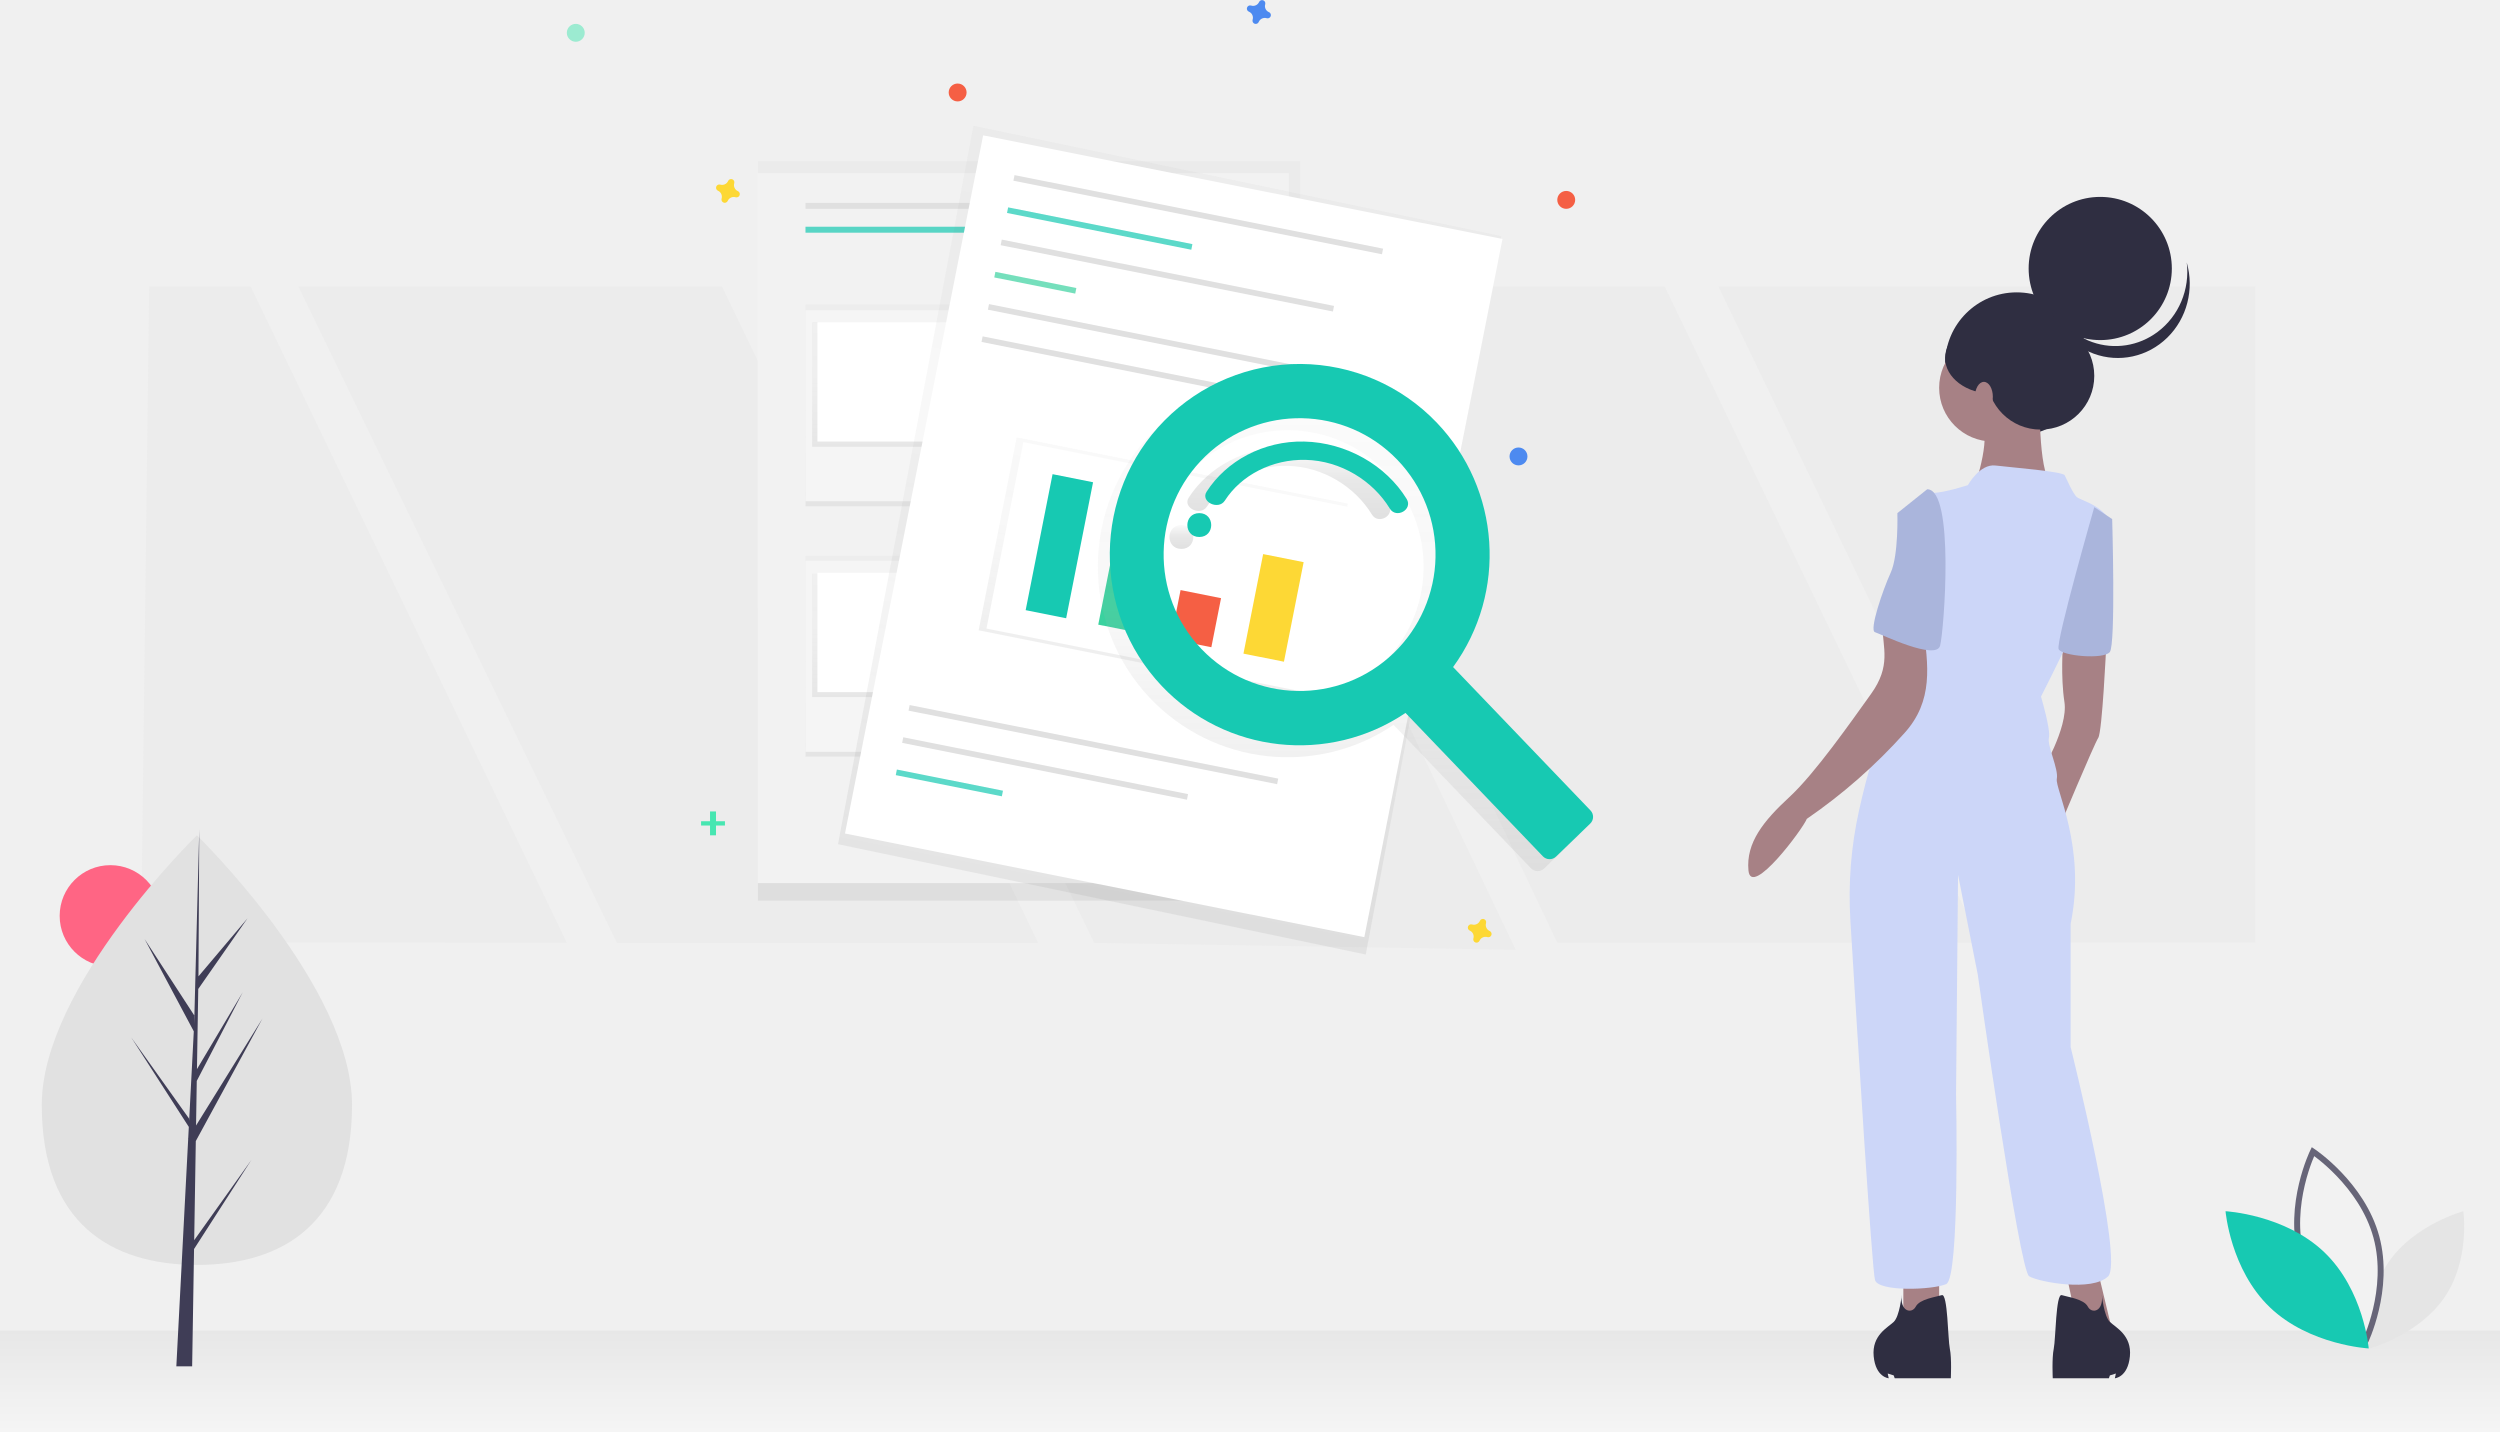
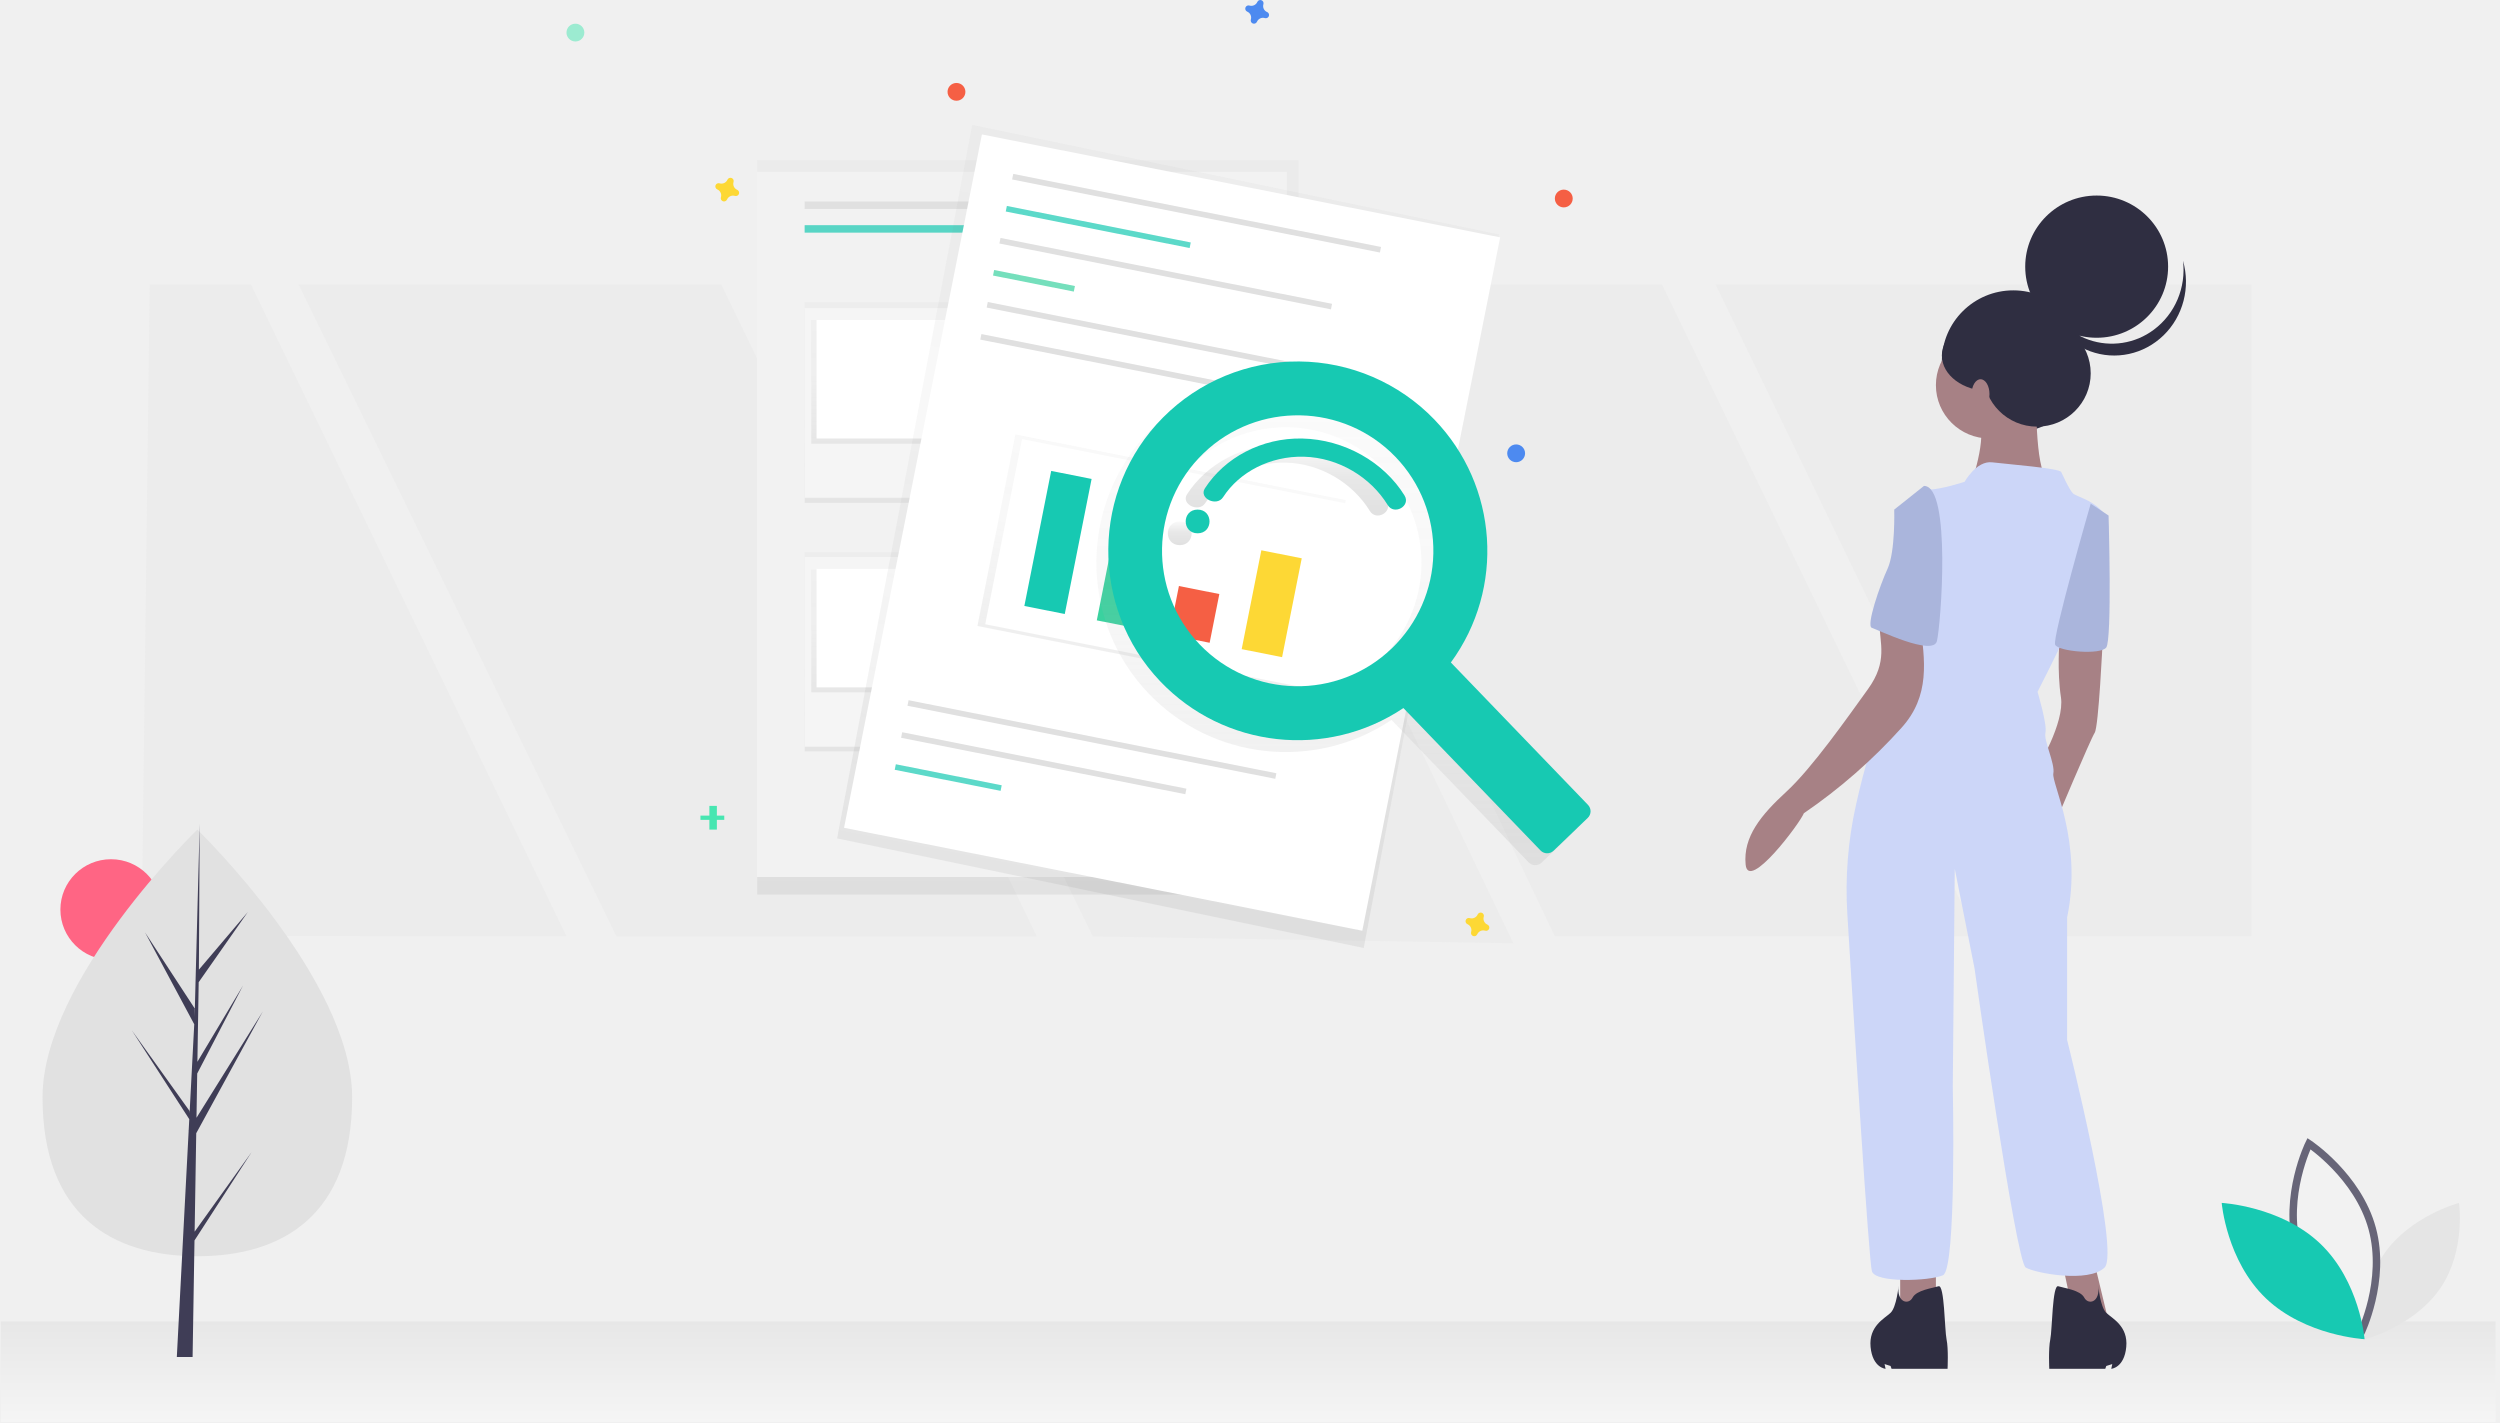
- <svg xmlns="http://www.w3.org/2000/svg" xmlns:xlink="http://www.w3.org/1999/xlink" width="419" height="240" viewBox="0 0 419 240">
+ <svg xmlns="http://www.w3.org/2000/svg" xmlns:xlink="http://www.w3.org/1999/xlink" width="334" height="190" viewBox="0 0 334 190">
  <defs>
    <linearGradient id="a" x1="50%" x2="50%" y1="0%" y2="100%">
      <stop offset="0%" stop-color="#E7E7E7" />
      <stop offset="100%" stop-color="#F5F5F5" />
    </linearGradient>
    <linearGradient id="b" x1="50%" x2="50%" y1="100%" y2="0%">
      <stop offset="0%" stop-color="gray" stop-opacity=".25" />
      <stop offset="54%" stop-color="gray" stop-opacity=".12" />
      <stop offset="100%" stop-color="gray" stop-opacity=".1" />
    </linearGradient>
-     <path id="c" d="M.112.147h29.75v19.782H.112z" />
-     <path id="e" d="M.112.086h29.75v19.782H.112z" />
+     <path id="c" d="M.089.116h23.664v15.66H.089z" />
+     <path id="e" d="M.089.068h23.664v15.66H.089z" />
    <linearGradient id="g" x1="0%" y1="50%" y2="50%">
      <stop offset="0%" stop-color="gray" stop-opacity=".25" />
      <stop offset="54%" stop-color="gray" stop-opacity=".12" />
      <stop offset="100%" stop-color="gray" stop-opacity=".1" />
    </linearGradient>
    <linearGradient id="h" x1=".006%" x2="100.006%" y1="50.002%" y2="50.002%">
      <stop offset="0%" stop-color="gray" stop-opacity=".25" />
      <stop offset="54%" stop-color="gray" stop-opacity=".12" />
      <stop offset="100%" stop-color="gray" stop-opacity=".1" />
    </linearGradient>
    <linearGradient id="i" x1="50%" x2="50%" y1="100%" y2=".001%">
      <stop offset="0%" stop-color="#B3B3B3" stop-opacity=".25" />
      <stop offset="54%" stop-color="#B3B3B3" stop-opacity=".1" />
      <stop offset="100%" stop-color="#B3B3B3" stop-opacity=".05" />
    </linearGradient>
    <linearGradient id="j" x1="49.98%" x2="49.98%" y1="99.949%" y2="0%">
      <stop offset="0%" stop-opacity=".12" />
      <stop offset="55%" stop-opacity=".09" />
      <stop offset="100%" stop-opacity=".02" />
    </linearGradient>
    <linearGradient id="k" x1="49.989%" x2="49.989%" y1="100.006%" y2=".008%">
      <stop offset="0%" stop-opacity=".12" />
      <stop offset="55%" stop-opacity=".09" />
      <stop offset="100%" stop-opacity=".02" />
    </linearGradient>
  </defs>
  <g fill="none" fill-rule="evenodd">
-     <path fill="url(#a)" d="M19 211h419v17H19z" transform="translate(-19 12)" />
-     <path fill="#ECECEC" d="M103.403 158.036H174L121 48H50zM183.403 158.036l70.635 1.153L201 48h-71zM23.636 157.948L95 158 42 48H25zM288 48l52.981 109.984H378V48zM261 158h71L279 48.01h-70.237z" />
-     <path fill="#E5E5E5" d="M400.297 211.569c-4.336 6.35-3.148 14.429-3.148 14.429s8.218-2.22 12.554-8.57c4.336-6.352 3.148-14.43 3.148-14.43s-8.218 2.22-12.554 8.57z" />
-     <path fill="#F2F2F2" stroke="#676578" d="M385.725 210.69c2.4 8.837 10.62 14.31 10.62 14.31s4.33-8.854 1.93-17.69c-2.4-8.837-10.62-14.31-10.62-14.31s-4.33 8.854-1.93 17.69z" />
-     <path fill="#17C9B2" d="M389.563 209.885C396.191 216.237 397 226 397 226s-9.936-.534-16.563-6.885C373.809 212.763 373 203 373 203s9.936.534 16.563 6.885z" />
-     <g transform="translate(7 139)">
-       <circle cx="11.5" cy="14.5" r="8.5" fill="#FF6584" />
-       <path fill="#E1E1E1" d="M52 46.176C52 66.058 40.36 73 26 73S0 66.058 0 46.176C0 26.293 26 1 26 1s26 25.293 26 45.176z" />
-       <path fill="#3F3D56" d="M25.547 68.857l.269-16.615L37 31.686l-11.142 17.95.12-7.472 7.709-14.871-7.677 12.894.218-13.436 8.254-11.84-8.22 9.727L26.398 0l-.854 32.616.07-1.345-8.392-12.905 8.258 15.487-.782 15.007-.023-.398L15 34.882l9.645 14.987-.097 1.876-.018.029.008.154L22.554 90h2.65l.319-19.665 9.622-14.95z" />
+     <path fill="url(#a)" d="M15.114 167.042h333.295V180.5H15.114z" transform="translate(-15 9.5)" />
+     <path fill="#ECECEC" d="M82.366 125.112h56.157L96.363 38H39.887zM146.002 125.112l56.188.913L160 38h-56.477zM18.915 125.042l56.767.041L33.522 38H20zM229.205 38l42.144 87.07h29.446V38zM207.727 125.083h56.478l-42.16-87.075h-55.87z" />
+     <path fill="#E5E5E5" d="M318.532 167.492c-3.45 5.028-2.504 11.423-2.504 11.423s6.537-1.757 9.986-6.785c3.449-5.028 2.504-11.423 2.504-11.423s-6.537 1.757-9.986 6.785z" />
+     <path fill="#F2F2F2" stroke="#676578" d="M306.94 166.797c1.91 6.995 8.449 11.328 8.449 11.328s3.444-7.01 1.534-14.005c-1.909-6.996-8.448-11.328-8.448-11.328s-3.444 7.01-1.535 14.005z" />
+     <path fill="#17C9B2" d="M309.993 166.16c5.272 5.027 5.916 12.757 5.916 12.757s-7.903-.423-13.175-5.451c-5.272-5.028-5.916-12.758-5.916-12.758s7.904.423 13.175 5.451z" />
+     <g transform="translate(5.682 110.042)">
+       <ellipse cx="9.148" cy="11.479" fill="#FF6584" rx="6.761" ry="6.729" />
+       <path fill="#E1E1E1" d="M41.364 36.556c0 15.74-9.26 21.236-20.682 21.236C9.26 57.792 0 52.296 0 36.556S20.682.792 20.682.792s20.682 20.024 20.682 35.764z" />
+       <path fill="#3F3D56" d="M20.321 54.511l.214-13.153 8.897-16.273-8.863 14.21.096-5.915 6.131-11.773-6.106 10.208.173-10.637 6.566-9.373-6.539 7.7L20.998 0l-.679 25.821.056-1.065L13.7 14.54l6.568 12.26-.622 11.88-.018-.315-7.696-10.75 7.672 11.864-.077 1.486-.014.022.006.122-1.578 30.141h2.108l.253-15.568 7.654-11.836z" />
    </g>
-     <g transform="translate(293 33)">
-       <circle cx="45" cy="28" r="12" fill="#2F2E41" />
-       <path fill="#A78185" d="M58.667 180.294L61 190h-5.667L53 179zM32 180v9.333L26 190v-10zM60 75.332s-.667 14.334-1.333 15.334C58 91.666 52 106 52 106l-3-9.334s4.667-7.667 4-12c-.667-4.333-.247-9.666-.247-9.666l7.247.332z" />
-       <circle cx="41" cy="32" r="9" fill="#A78185" />
-       <path fill="#A78185" d="M48.857 33s-.32 13.074 1.916 15.035c2.235 1.96-12.773.327-12.773.327s3.193-9.152.639-11.113C36.084 35.288 48.857 33 48.857 33z" />
-       <path fill="#CCD6F8" d="M36.822 48.303s1.986-3.61 4.635-3.282c2.65.328 11.258.985 11.59 1.641.33.657 1.324 2.954 1.986 3.61.662.657 5.63 1.642 5.96 5.58.332 3.939-11.92 27.899-11.92 27.899s1.656 5.58 1.325 6.893c-.332 1.313 1.655 5.251 1.324 6.892-.331 1.641 4.967 11.488 2.318 24.289v20.677s8.94 35.776 6.291 38.402c-2.649 2.626-11.589.985-13.245 0-1.655-.985-8.609-50.546-8.609-50.546l-3.31-16.739-.332 36.76s.662 30.853-1.656 31.838c-2.317.985-11.258 1.313-11.92-.656-.516-1.536-3.047-42.403-4.136-60.316a66.356 66.356 0 0 1 1.458-18.438c1.378-6.196 3.379-13.476 5.658-16.43 4.305-5.58 6.954-23.304 6.954-23.304l-5.63-10.175s3.312-3.282 5.299-3.282c1.986 0 5.96-1.313 5.96-1.313z" />
-       <path fill="#AAB5DC" d="M58 52l3 2s.618 20.988-.394 22.28c-1.012 1.294-8.048.663-8.578-.476C51.498 74.664 58 52 58 52z" />
-       <path fill="#A78185" d="M29.273 71.84c.95 6.679 1.781 12.625-3.071 18.005A91.447 91.447 0 0 1 9.82 104.243c-.596 1.6-9.332 13.346-9.777 8.66-.444-4.685 2.574-8.358 6.864-12.32 4.29-3.963 10.29-12.56 13.676-17.277 3.386-4.717 1.992-7.658 1.875-11.599-.118-3.94 5.484.18 6.815.132z" />
-       <path fill="#2F2E41" d="M25.73 184s-.335 3.588-1.343 4.55c-1.007.96-3.694 2.242-3.358 5.766.336 3.524 2.519 3.684 2.519 3.684l-.168-.8 1.007.32.168.48h9.403s.168-3.364-.168-4.966c-.336-1.601-.336-9.29-1.343-8.97-1.008.32-3.694.641-4.366 1.922-.672 1.282-2.686.833-2.35-1.986zM59.27 184s.335 3.588 1.343 4.55c1.007.96 3.694 2.242 3.358 5.766-.336 3.524-2.519 3.684-2.519 3.684l.168-.8-1.007.32-.168.48h-9.403s-.168-3.364.168-4.966c.336-1.601.336-9.29 1.343-8.97 1.008.32 3.694.641 4.366 1.922.672 1.282 2.686.833 2.35-1.986z" />
-       <path fill="#AAB5DC" d="M30 49l-5 4s.213 7.058-1.111 9.96c-1.324 2.9-3.641 9.669-2.648 9.991.993.323 10.261 4.835 10.923 2.257C32.826 72.629 34.634 49 30 49z" />
-       <circle cx="59" cy="12" r="12" fill="#2F2E41" />
-       <path fill="#2F2E41" d="M68.603 22.64c-3.164 2.363-7.24 2.996-10.935 1.697-3.696-1.298-6.554-4.367-7.668-8.232.566 4.655 3.618 8.585 7.893 10.166 4.274 1.582 9.046.545 12.343-2.681 3.297-3.226 4.558-8.093 3.263-12.59.55 4.513-1.328 8.977-4.896 11.64z" />
-       <circle cx="49" cy="30" r="9" fill="#2F2E41" />
-       <ellipse cx="41" cy="27" fill="#2F2E41" rx="8" ry="6" />
-       <ellipse cx="39.5" cy="33.5" fill="#A78185" rx="1.5" ry="2.5" />
+     <g transform="translate(233.182 26.125)">
+       <ellipse cx="35.795" cy="22.167" fill="#2F2E41" rx="9.545" ry="9.5" />
+       <path fill="#A78185" d="M46.667 142.733l1.856 7.684h-4.508l-1.856-8.709zM25.455 142.5v7.389l-4.773.528V142.5zM47.727 59.638s-.53 11.348-1.06 12.14c-.53.791-5.303 12.139-5.303 12.139l-2.387-7.39s3.712-6.07 3.182-9.5c-.53-3.43-.196-7.652-.196-7.652l5.764.263z" />
+       <ellipse cx="32.614" cy="25.333" fill="#A78185" rx="7.159" ry="7.125" />
+       <path fill="#A78185" d="M38.864 26.125s-.254 10.35 1.524 11.903c1.778 1.552-10.16.258-10.16.258s2.54-7.245.507-8.797c-2.032-1.553 8.129-3.364 8.129-3.364z" />
+       <path fill="#CCD6F8" d="M29.29 38.24s1.58-2.858 3.687-2.598c2.108.26 8.956.78 9.22 1.299.263.52 1.053 2.338 1.58 2.858.526.52 4.477 1.3 4.74 4.417.264 3.119-9.482 22.087-9.482 22.087s1.317 4.417 1.054 5.457c-.263 1.039 1.317 4.157 1.054 5.456-.264 1.3 3.95 9.095 1.843 19.228v16.37s7.112 28.323 5.005 30.402c-2.107 2.079-9.219.78-10.536 0-1.317-.78-6.848-40.016-6.848-40.016l-2.634-13.252-.263 29.103s.526 24.425-1.317 25.204c-1.844.78-8.956 1.04-9.482-.52-.411-1.215-2.424-33.568-3.29-47.75-.3-4.895.09-9.807 1.16-14.596 1.096-4.905 2.687-10.668 4.5-13.007 3.424-4.418 5.531-18.45 5.531-18.45l-4.477-8.054s2.634-2.599 4.214-2.599c1.58 0 4.741-1.039 4.741-1.039z" />
+       <path fill="#AAB5DC" d="M46.136 41.167l2.387 1.583s.491 16.615-.314 17.639c-.805 1.024-6.401.524-6.823-.378-.421-.902 4.75-18.844 4.75-18.844z" />
+       <path fill="#A78185" d="M23.286 56.873c.755 5.288 1.416 9.995-2.444 14.254A72.636 72.636 0 0 1 7.811 82.526C7.338 83.792.388 93.09.035 89.382c-.354-3.71 2.047-6.617 5.46-9.754 3.411-3.137 8.185-9.943 10.878-13.677 2.693-3.735 1.585-6.063 1.491-9.183-.094-3.119 4.363.142 5.422.105z" />
+       <path fill="#2F2E41" d="M20.467 145.667s-.267 2.84-1.068 3.601c-.802.761-2.939 1.776-2.672 4.565.268 2.79 2.004 2.917 2.004 2.917l-.134-.634.802.254.133.38h7.48s.134-2.663-.134-3.931c-.267-1.268-.267-7.355-1.068-7.101-.801.253-2.938.507-3.473 1.521-.534 1.015-2.137.66-1.87-1.572zM47.146 145.667s.267 2.84 1.069 3.601c.801.761 2.938 1.776 2.671 4.565-.267 2.79-2.003 2.917-2.003 2.917l.133-.634-.801.254-.134.38h-7.48s-.133-2.663.134-3.931c.267-1.268.267-7.355 1.069-7.101.801.253 2.938.507 3.472 1.521.535 1.015 2.137.66 1.87-1.572z" />
+       <path fill="#AAB5DC" d="M23.864 38.792l-3.978 3.166s.17 5.588-.884 7.885c-1.053 2.296-2.896 7.655-2.106 7.91.79.255 8.163 3.828 8.69 1.786.526-2.041 1.964-20.747-1.722-20.747z" />
+       <ellipse cx="46.932" cy="9.5" fill="#2F2E41" rx="9.545" ry="9.5" />
+       <path fill="#2F2E41" d="M54.57 17.924a9.365 9.365 0 0 1-8.698 1.343c-2.94-1.028-5.213-3.457-6.1-6.518.451 3.686 2.878 6.797 6.279 8.05 3.4 1.251 7.196.43 9.819-2.124 2.622-2.553 3.626-6.407 2.595-9.967.437 3.573-1.056 7.107-3.895 9.216z" />
+       <ellipse cx="38.977" cy="23.75" fill="#2F2E41" rx="7.159" ry="7.125" />
+       <ellipse cx="32.614" cy="21.375" fill="#2F2E41" rx="6.364" ry="4.75" />
+       <ellipse cx="31.42" cy="26.521" fill="#A78185" rx="1.193" ry="1.979" />
    </g>
-     <g transform="translate(95)">
-       <path fill="url(#b)" d="M.03.043h90.887v123.918H.03z" opacity=".5" transform="translate(32 27)" />
-       <path fill="#F2F2F2" d="M32 29h89v119H32z" />
-       <path fill="#E0E0E0" d="M40 34h31v1H40z" />
-       <path fill="#17C9B2" d="M40 38h31v1H40z" opacity=".7" />
-       <path fill="#E0E0E0" d="M74 34h31v1H74zM80 61h31v1H80zM80 64h31v1H80zM81 66h31v1H81zM80 104h31v1H80zM80 106h31v1H80zM81 108h31v1H81z" />
-       <path fill="url(#b)" d="M.006.034h32.963v33.824H.006z" opacity=".5" transform="translate(40 51)" />
-       <path fill="#F5F5F5" d="M40 52h32v32H40z" />
-       <path fill="url(#b)" d="M.11.002h29.755v20.881H.11z" opacity=".5" transform="translate(41 54)" />
-       <path fill="#FFF" d="M42 54h29v20H42z" />
-       <g transform="translate(78 66)">
+     <g transform="translate(75.682)">
+       <path fill="url(#b)" d="M.024.034H72.32v98.102H.024z" opacity=".5" transform="translate(25.455 21.375)" />
+       <path fill="#F2F2F2" d="M25.455 22.958H96.25v94.208H25.455z" />
+       <path fill="#E0E0E0" d="M31.818 26.917h24.659v1H31.818z" />
+       <path fill="#17C9B2" d="M31.818 30.083h24.659v1H31.818z" opacity=".7" />
+       <path fill="#E0E0E0" d="M58.864 26.917h24.659v1H58.864zM63.636 48.292h24.659v1H63.636zM63.636 50.667h24.659v1H63.636zM64.432 52.25h24.659v1H64.432zM63.636 82.333h24.659v1H63.636zM63.636 83.917h24.659v1H63.636zM64.432 85.5h24.659v1H64.432z" />
+       <path fill="url(#b)" d="M.005.027h26.22v26.777H.005z" opacity=".5" transform="translate(31.818 40.375)" />
+       <path fill="#F5F5F5" d="M31.818 41.167h25.455V66.5H31.818z" />
+       <path fill="url(#b)" d="M.088.002h23.669v16.531H.088z" opacity=".5" transform="translate(32.614 42.75)" />
+       <path fill="#FFF" d="M33.409 42.75h23.068v15.833H33.409z" />
+       <g transform="translate(62.045 52.25)">
        <mask id="d" fill="#fff">
          <use xlink:href="#c" />
        </mask>
        <g fill="#17C9B2" mask="url(#d)" opacity=".4">
-           <g transform="translate(-40.552 -11.633)">
-             <path d="M1.107 18.492L8.599 7.05l3.14 5.004 6.766-6.91 5.8 6.91 5.072-10.247 13.047 20.496-42.283-1.43z" />
-             <ellipse cx="6.906" cy="2.284" rx="2.174" ry="2.145" />
+           <g transform="translate(-32.257 -9.21)">
+             <path d="M.88 14.64l5.96-9.058 2.498 3.962 5.382-5.471 4.613 5.47 4.035-8.112 10.378 16.226L.112 16.525z" />
+             <ellipse cx="5.494" cy="1.808" rx="1.73" ry="1.698" />
          </g>
        </g>
      </g>
-       <path fill="url(#b)" d="M.006.181h32.963v33.616H.006z" opacity=".5" transform="translate(40 93)" />
-       <path fill="#F5F5F5" d="M40 94h32v32H40z" />
-       <path fill="url(#b)" d="M.11.148h29.755v20.677H.11z" opacity=".5" transform="translate(41 96)" />
-       <path fill="#FFF" d="M42 96h29v20H42z" />
-       <g transform="translate(78 109)">
+       <path fill="url(#b)" d="M.005.144h26.22v26.613H.005z" opacity=".5" transform="translate(31.818 73.625)" />
+       <path fill="#F5F5F5" d="M31.818 74.417h25.455V99.75H31.818z" />
+       <path fill="url(#b)" d="M.088.117h23.669v16.369H.088z" opacity=".5" transform="translate(32.614 76)" />
+       <path fill="#FFF" d="M33.409 76h23.068v15.833H33.409z" />
+       <g transform="translate(62.045 86.292)">
        <mask id="f" fill="#fff">
          <use xlink:href="#e" />
        </mask>
        <g fill="#BDBDBD" mask="url(#f)" opacity=".4">
-           <g transform="translate(-40.552 -11.633)">
-             <path d="M1.107 18.43L8.599 6.99l3.14 5.006 6.766-6.912 5.8 6.912 5.072-10.25 13.047 20.497L.141 20.814z" />
-             <ellipse cx="6.906" cy="2.224" rx="2.174" ry="2.145" />
+           <g transform="translate(-32.257 -9.21)">
+             <path d="M.88 14.59l5.96-9.056 2.498 3.963 5.382-5.472 4.613 5.472 4.035-8.114 10.378 16.226L.112 16.478z" />
+             <ellipse cx="5.494" cy="1.761" rx="1.73" ry="1.698" />
          </g>
        </g>
      </g>
-       <path fill="url(#g)" d="M-3.785 24.957l122.517-1.202-.893 90.355-122.516 1.201z" opacity=".5" transform="rotate(-78.76 91.82 53.23)" />
-       <path fill="#FFF" d="M46.619 139.696l23.156-117.01 87.042 17.37-23.157 117.01z" />
-       <path fill="#E0E0E0" d="M75.034 29.35l61.772 12.326-.185.94-61.773-12.327zM57.458 118.166l61.772 12.327-.186.94-61.772-12.328zM56.386 123.568l47.733 9.525-.186.94-47.733-9.526z" />
-       <path fill="#17C9B2" d="M55.317 128.974l17.782 3.548-.186.94-17.782-3.549zM73.963 34.754l30.885 6.164-.186.94-30.885-6.164z" opacity=".7" />
-       <path fill="#E0E0E0" d="M72.896 40.158l55.687 11.113-.186.94L72.71 41.096z" />
-       <path fill="#3AD29F" d="M71.825 45.563l13.57 2.708-.185.94-13.57-2.709z" opacity=".7" />
-       <path fill="#E0E0E0" d="M70.757 50.967l61.772 12.327-.186.94-61.772-12.327z" />
-       <path fill="url(#h)" d="M15.51-6.246l32.943-.044-.055 56.58-32.943.044z" opacity=".5" transform="rotate(-78.76 110.421 17.1)" />
-       <path fill="#FFF" d="M76.514 74.099l54.751 10.926-6.184 31.25-54.752-10.927z" />
-       <path fill="#E0E0E0" d="M69.687 56.373L131.46 68.7l-.186.94-61.772-12.328z" />
-       <path fill="#17C9B2" d="M81.41 79.472l6.787 1.354-4.51 22.791-6.787-1.354z" />
-       <path fill="#3AD29F" d="M92.09 89.42l6.785 1.353-3.022 15.273-6.786-1.354z" />
-       <path fill="#F55F44" d="M102.863 98.897l6.786 1.354-1.627 8.223-6.786-1.355z" />
-       <path fill="#FDD835" d="M116.704 92.866l6.786 1.354-3.301 16.683-6.786-1.354z" />
-       <path fill="url(#i)" fill-rule="nonzero" d="M143.775 72.81A31.809 31.809 0 0 0 121.05 63a31.806 31.806 0 0 0-22.87 9.465c-12.057 12.195-12.262 32.051-.468 44.504 10.698 11.297 27.956 13.207 40.852 4.523l23.029 24.03c.594.62 1.575.64 2.193.044l5.738-5.536a1.56 1.56 0 0 0 .043-2.2l-23.023-24.028c9.112-12.529 7.945-29.812-2.77-40.993zm-7.173 38.636c-9.072 8.75-23.497 8.465-32.218-.636-8.722-9.102-8.438-23.573.633-32.323 9.072-8.75 23.496-8.466 32.218.635a22.9 22.9 0 0 1 6.357 16.294 22.895 22.895 0 0 1-6.99 16.03z" />
-       <path fill="url(#j)" d="M103 88c-2.664 0-2.669 4 0 4 2.667 0 2.667-4 0-4z" />
-       <path fill="url(#k)" d="M120.573 75.005c-6.829-.153-13.042 3.257-16.346 8.405-1.079 1.68 1.983 3.164 3.055 1.492 2.735-4.262 7.933-6.969 13.556-6.828 5.892.147 11.254 3.503 14.093 8.16 1.076 1.766 3.899.16 2.832-1.596-3.451-5.64-10.136-9.466-17.19-9.633z" />
-       <path fill="#17C9B2" fill-rule="nonzero" d="M145.776 70.81A31.81 31.81 0 0 0 123.05 61a31.807 31.807 0 0 0-22.87 9.465c-12.057 12.195-12.262 32.051-.468 44.504 10.699 11.296 27.957 13.206 40.853 4.52l23.028 24.034c.594.619 1.575.638 2.193.043l5.738-5.536a1.56 1.56 0 0 0 .043-2.2l-23.03-24.03c9.114-12.527 7.95-29.808-2.76-40.99zm-7.173 38.62c-9.072 8.75-23.497 8.464-32.219-.637-8.722-9.1-8.438-23.572.634-32.322 9.071-8.75 23.496-8.466 32.218.635a22.9 22.9 0 0 1 6.357 16.293 22.894 22.894 0 0 1-6.99 16.03z" />
-       <path fill="#17C9B2" d="M106 86c-2.664 0-2.669 4 0 4 2.667 0 2.667-4 0-4zM123.573 74.005c-6.829-.153-13.042 3.257-16.346 8.405-1.079 1.68 1.983 3.164 3.055 1.492 2.735-4.262 7.933-6.969 13.556-6.828 5.892.147 11.254 3.503 14.093 8.16 1.076 1.766 3.899.16 2.832-1.596-3.457-5.655-10.134-9.482-17.19-9.633z" />
-       <path fill="#47E6B1" d="M24 136h1v4h-1z" />
-       <path fill="#47E6B1" d="M26.5 137.641v.718h-4v-.718z" />
-       <path fill="#4D8AF0" d="M117.66 2.029a1.093 1.093 0 0 1-.608-1.322.548.548 0 0 0-1.023-.38c-.221.51-.79.772-1.32.61a.547.547 0 0 0-.374 1.029c.509.22.77.79.608 1.32a.548.548 0 0 0 1.03.374c.222-.508.79-.77 1.32-.607a.547.547 0 0 0 .486-.963.524.524 0 0 0-.12-.061z" />
-       <path fill="#FDD835" d="M28.671 32.034a1.096 1.096 0 0 1-.61-1.325.549.549 0 0 0-1.027-.38c-.222.51-.792.773-1.325.61a.549.549 0 0 0-.38 1.027c.51.222.773.792.61 1.325a.549.549 0 0 0 1.027.38c.222-.51.792-.773 1.325-.61a.549.549 0 0 0 .38-1.027zM154.671 156.034a1.096 1.096 0 0 1-.61-1.325.549.549 0 0 0-1.027-.38c-.222.51-.792.773-1.325.61a.549.549 0 0 0-.38 1.027c.51.222.773.792.61 1.325a.549.549 0 0 0 1.027.38c.222-.51.792-.773 1.325-.61a.549.549 0 0 0 .38-1.027z" />
-       <circle cx="65.5" cy="15.5" r="1.5" fill="#F55F44" />
-       <circle cx="167.5" cy="33.5" r="1.5" fill="#F55F44" />
-       <circle cx="159.5" cy="76.5" r="1.5" fill="#4D8AF0" />
-       <circle cx="1.5" cy="5.5" r="1.5" fill="#47E6B1" opacity=".5" />
+       <path fill="url(#g)" d="M-2.82 19.551l97.008-.867-.641 71.86-97.01.866z" opacity=".5" transform="rotate(-78.76 72.99 42.04)" />
+       <path fill="#FFF" d="M37.083 110.593l18.42-92.633 69.238 13.751-18.42 92.633z" />
+       <path fill="#E0E0E0" d="M59.686 23.235l49.137 9.759-.148.744-49.137-9.76zM45.705 93.548l49.137 9.759-.148.744-49.137-9.76zM44.853 97.824l37.97 7.542-.149.743-37.97-7.54z" />
+       <path fill="#17C9B2" d="M44.002 102.104l14.145 2.81-.148.743-14.145-2.81zM58.834 27.514l24.568 4.88-.148.743-24.568-4.88z" opacity=".7" />
+       <path fill="#E0E0E0" d="M57.985 31.792l44.297 8.797-.148.744-44.297-8.798z" />
+       <path fill="#3AD29F" d="M57.134 36.07l10.794 2.145-.148.743-10.794-2.144z" opacity=".7" />
+       <path fill="#E0E0E0" d="M56.284 40.349l49.137 9.759-.148.744-49.137-9.76z" />
+       <path fill="url(#h)" d="M12.377-5.06l26.085-.011-.003 44.999-26.085.011z" opacity=".5" transform="rotate(-78.76 87.667 13.38)" />
+       <path fill="#FFF" d="M60.863 58.661l43.553 8.65-4.92 24.74-43.552-8.65z" />
+       <path fill="#E0E0E0" d="M55.433 44.629l49.137 9.759-.148.743-49.137-9.759z" />
+       <path fill="#17C9B2" d="M64.758 62.915l5.398 1.072L66.57 82.03l-5.398-1.072z" />
+       <path fill="#3AD29F" d="M73.253 70.79l5.398 1.072-2.404 12.091-5.398-1.072z" />
+       <path fill="#F55F44" d="M81.823 78.293l5.398 1.072-1.295 6.51-5.398-1.072z" />
+       <path fill="#FDD835" d="M92.833 73.519l5.398 1.072-2.626 13.207-5.398-1.072z" />
+       <path fill="url(#i)" fill-rule="nonzero" d="M114.366 57.64a25.36 25.36 0 0 0-18.077-7.764 25.361 25.361 0 0 0-18.191 7.492c-9.591 9.654-9.754 25.374-.373 35.233 8.51 8.943 22.238 10.455 32.496 3.58l18.319 19.024c.472.49 1.253.506 1.744.035l4.565-4.383a1.23 1.23 0 0 0 .034-1.741l-18.314-19.023c7.248-9.918 6.32-23.601-2.203-32.452zm-5.706 30.588c-7.216 6.927-18.69 6.701-25.627-.504-6.938-7.205-6.713-18.661.503-25.588s18.69-6.702 25.628.502c3.332 3.46 5.151 8.1 5.057 12.9a18.085 18.085 0 0 1-5.56 12.69z" />
+       <path fill="url(#j)" d="M81.931 69.667c-2.118 0-2.122 3.166 0 3.166s2.122-3.166 0-3.166z" />
+       <path fill="url(#k)" d="M95.91 59.379c-5.431-.121-10.374 2.578-13.002 6.654-.858 1.33 1.577 2.505 2.43 1.181 2.176-3.374 6.31-5.517 10.783-5.405 4.687.116 8.952 2.773 11.21 6.459.857 1.398 3.102.128 2.254-1.263-2.746-4.464-8.064-7.494-13.674-7.626z" />
+       <path fill="#17C9B2" fill-rule="nonzero" d="M115.958 56.057a25.361 25.361 0 0 0-18.077-7.765 25.362 25.362 0 0 0-18.192 7.493c-9.592 9.654-9.754 25.374-.373 35.232 8.51 8.943 22.24 10.455 32.497 3.58l18.318 19.025c.472.49 1.253.506 1.744.034l4.565-4.382a1.23 1.23 0 0 0 .034-1.742l-18.32-19.024c7.25-9.917 6.324-23.598-2.196-32.45zm-5.706 30.575c-7.216 6.927-18.69 6.701-25.628-.504-6.938-7.205-6.712-18.661.504-25.589 7.216-6.927 18.69-6.702 25.628.503 3.332 3.46 5.151 8.1 5.057 12.9a18.084 18.084 0 0 1-5.56 12.69z" />
+       <path fill="#17C9B2" d="M84.318 68.083c-2.12 0-2.123 3.167 0 3.167 2.122 0 2.122-3.167 0-3.167zM98.297 58.587c-5.432-.12-10.375 2.578-13.003 6.654-.858 1.33 1.577 2.505 2.43 1.181 2.176-3.373 6.311-5.516 10.784-5.405 4.687.117 8.952 2.773 11.21 6.46.856 1.398 3.101.127 2.253-1.263-2.75-4.478-8.062-7.507-13.674-7.627z" />
+       <path fill="#47E6B1" d="M19.091 107.667h1v3.167h-1z" />
+       <path fill="#47E6B1" d="M21.08 108.966v.568h-3.182v-.568z" />
+       <path fill="#4D8AF0" d="M93.593 1.606A.864.864 0 0 1 93.11.56a.433.433 0 0 0-.265-.533.436.436 0 0 0-.548.232.87.87 0 0 1-1.05.482.435.435 0 0 0-.538.266.432.432 0 0 0 .24.549.864.864 0 0 1 .484 1.046.433.433 0 0 0 .268.539.436.436 0 0 0 .551-.243.87.87 0 0 1 1.05-.481.435.435 0 0 0 .535-.264.432.432 0 0 0-.148-.498.418.418 0 0 0-.095-.049z" />
+       <path fill="#FDD835" d="M22.807 25.36a.866.866 0 0 1-.486-1.049.435.435 0 0 0-.266-.534.438.438 0 0 0-.55.233.873.873 0 0 1-1.055.483.437.437 0 0 0-.537.265.433.433 0 0 0 .235.548.866.866 0 0 1 .485 1.05.435.435 0 0 0 .266.534.438.438 0 0 0 .55-.233.873.873 0 0 1 1.055-.484.437.437 0 0 0 .537-.265.433.433 0 0 0-.234-.547zM123.034 123.527a.866.866 0 0 1-.485-1.049.435.435 0 0 0-.266-.534.438.438 0 0 0-.551.233.873.873 0 0 1-1.054.483.437.437 0 0 0-.537.265.433.433 0 0 0 .234.548.866.866 0 0 1 .486 1.049.435.435 0 0 0 .266.534.438.438 0 0 0 .55-.233.873.873 0 0 1 1.054-.483.437.437 0 0 0 .537-.265.433.433 0 0 0-.234-.548z" />
+       <ellipse cx="52.102" cy="12.271" fill="#F55F44" rx="1.193" ry="1.188" />
+       <ellipse cx="133.239" cy="26.521" fill="#F55F44" rx="1.193" ry="1.188" />
+       <ellipse cx="126.875" cy="60.563" fill="#4D8AF0" rx="1.193" ry="1.188" />
+       <ellipse cx="1.193" cy="4.354" fill="#47E6B1" opacity=".5" rx="1.193" ry="1.188" />
    </g>
  </g>
</svg>
